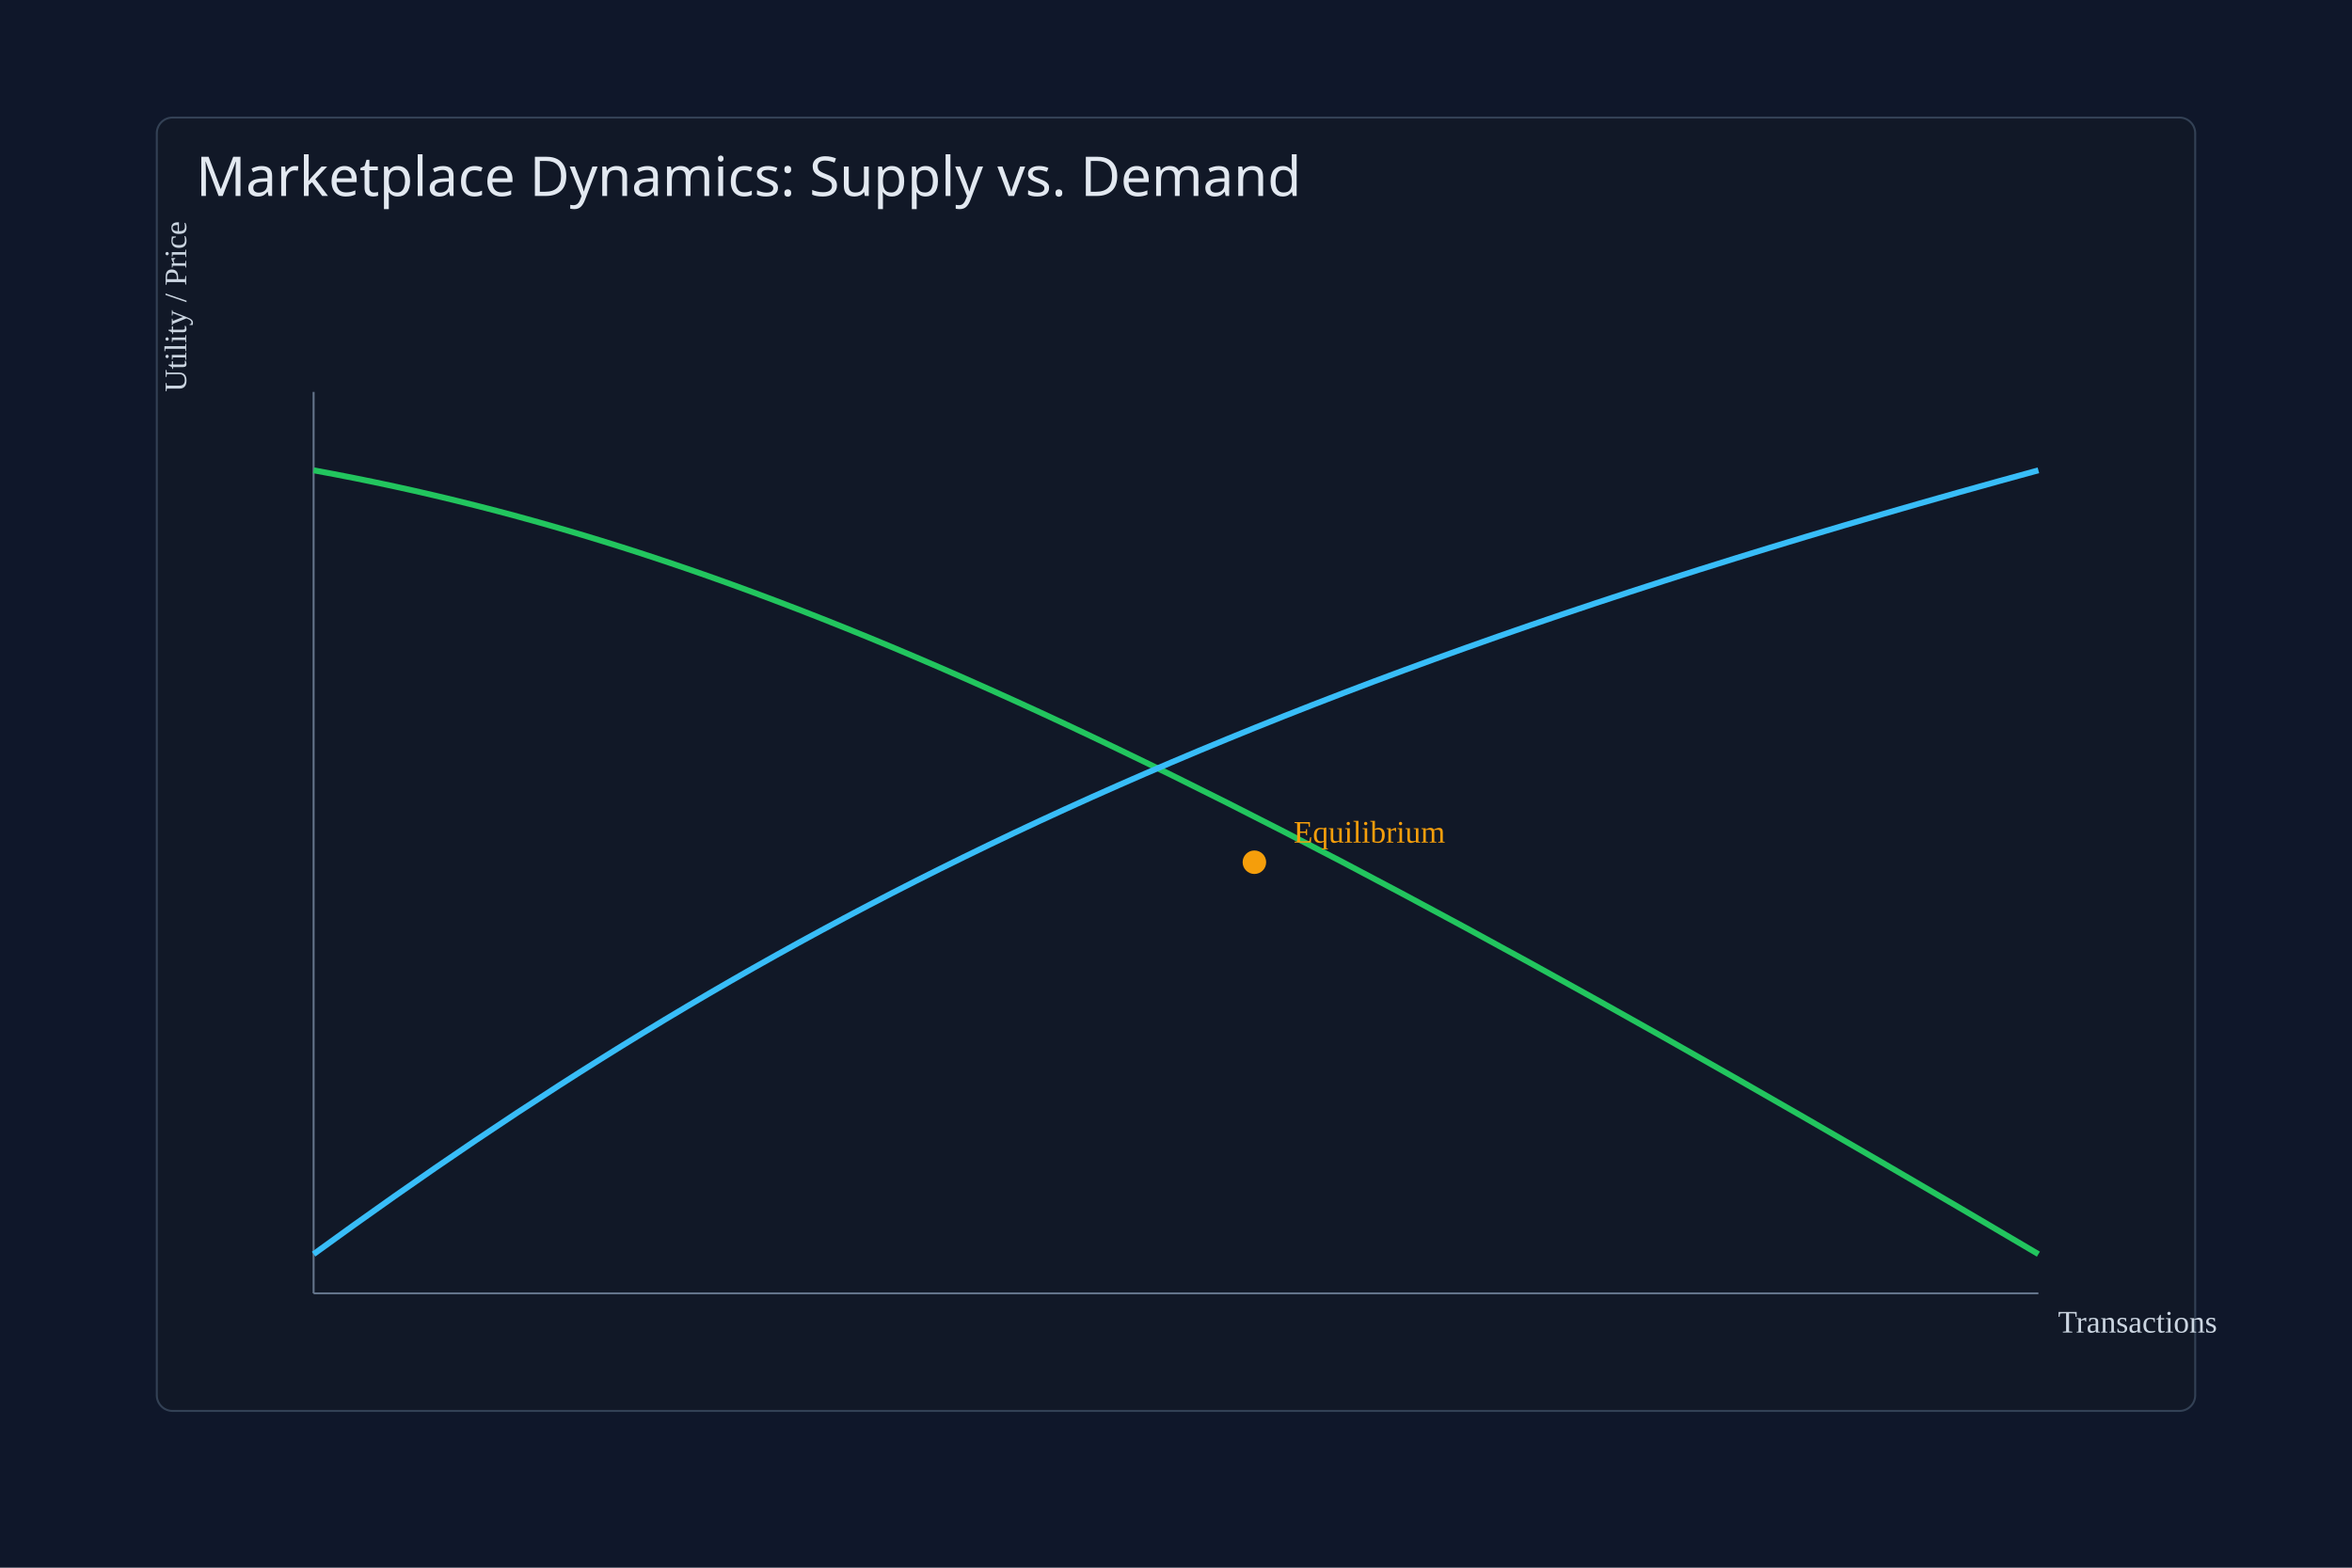
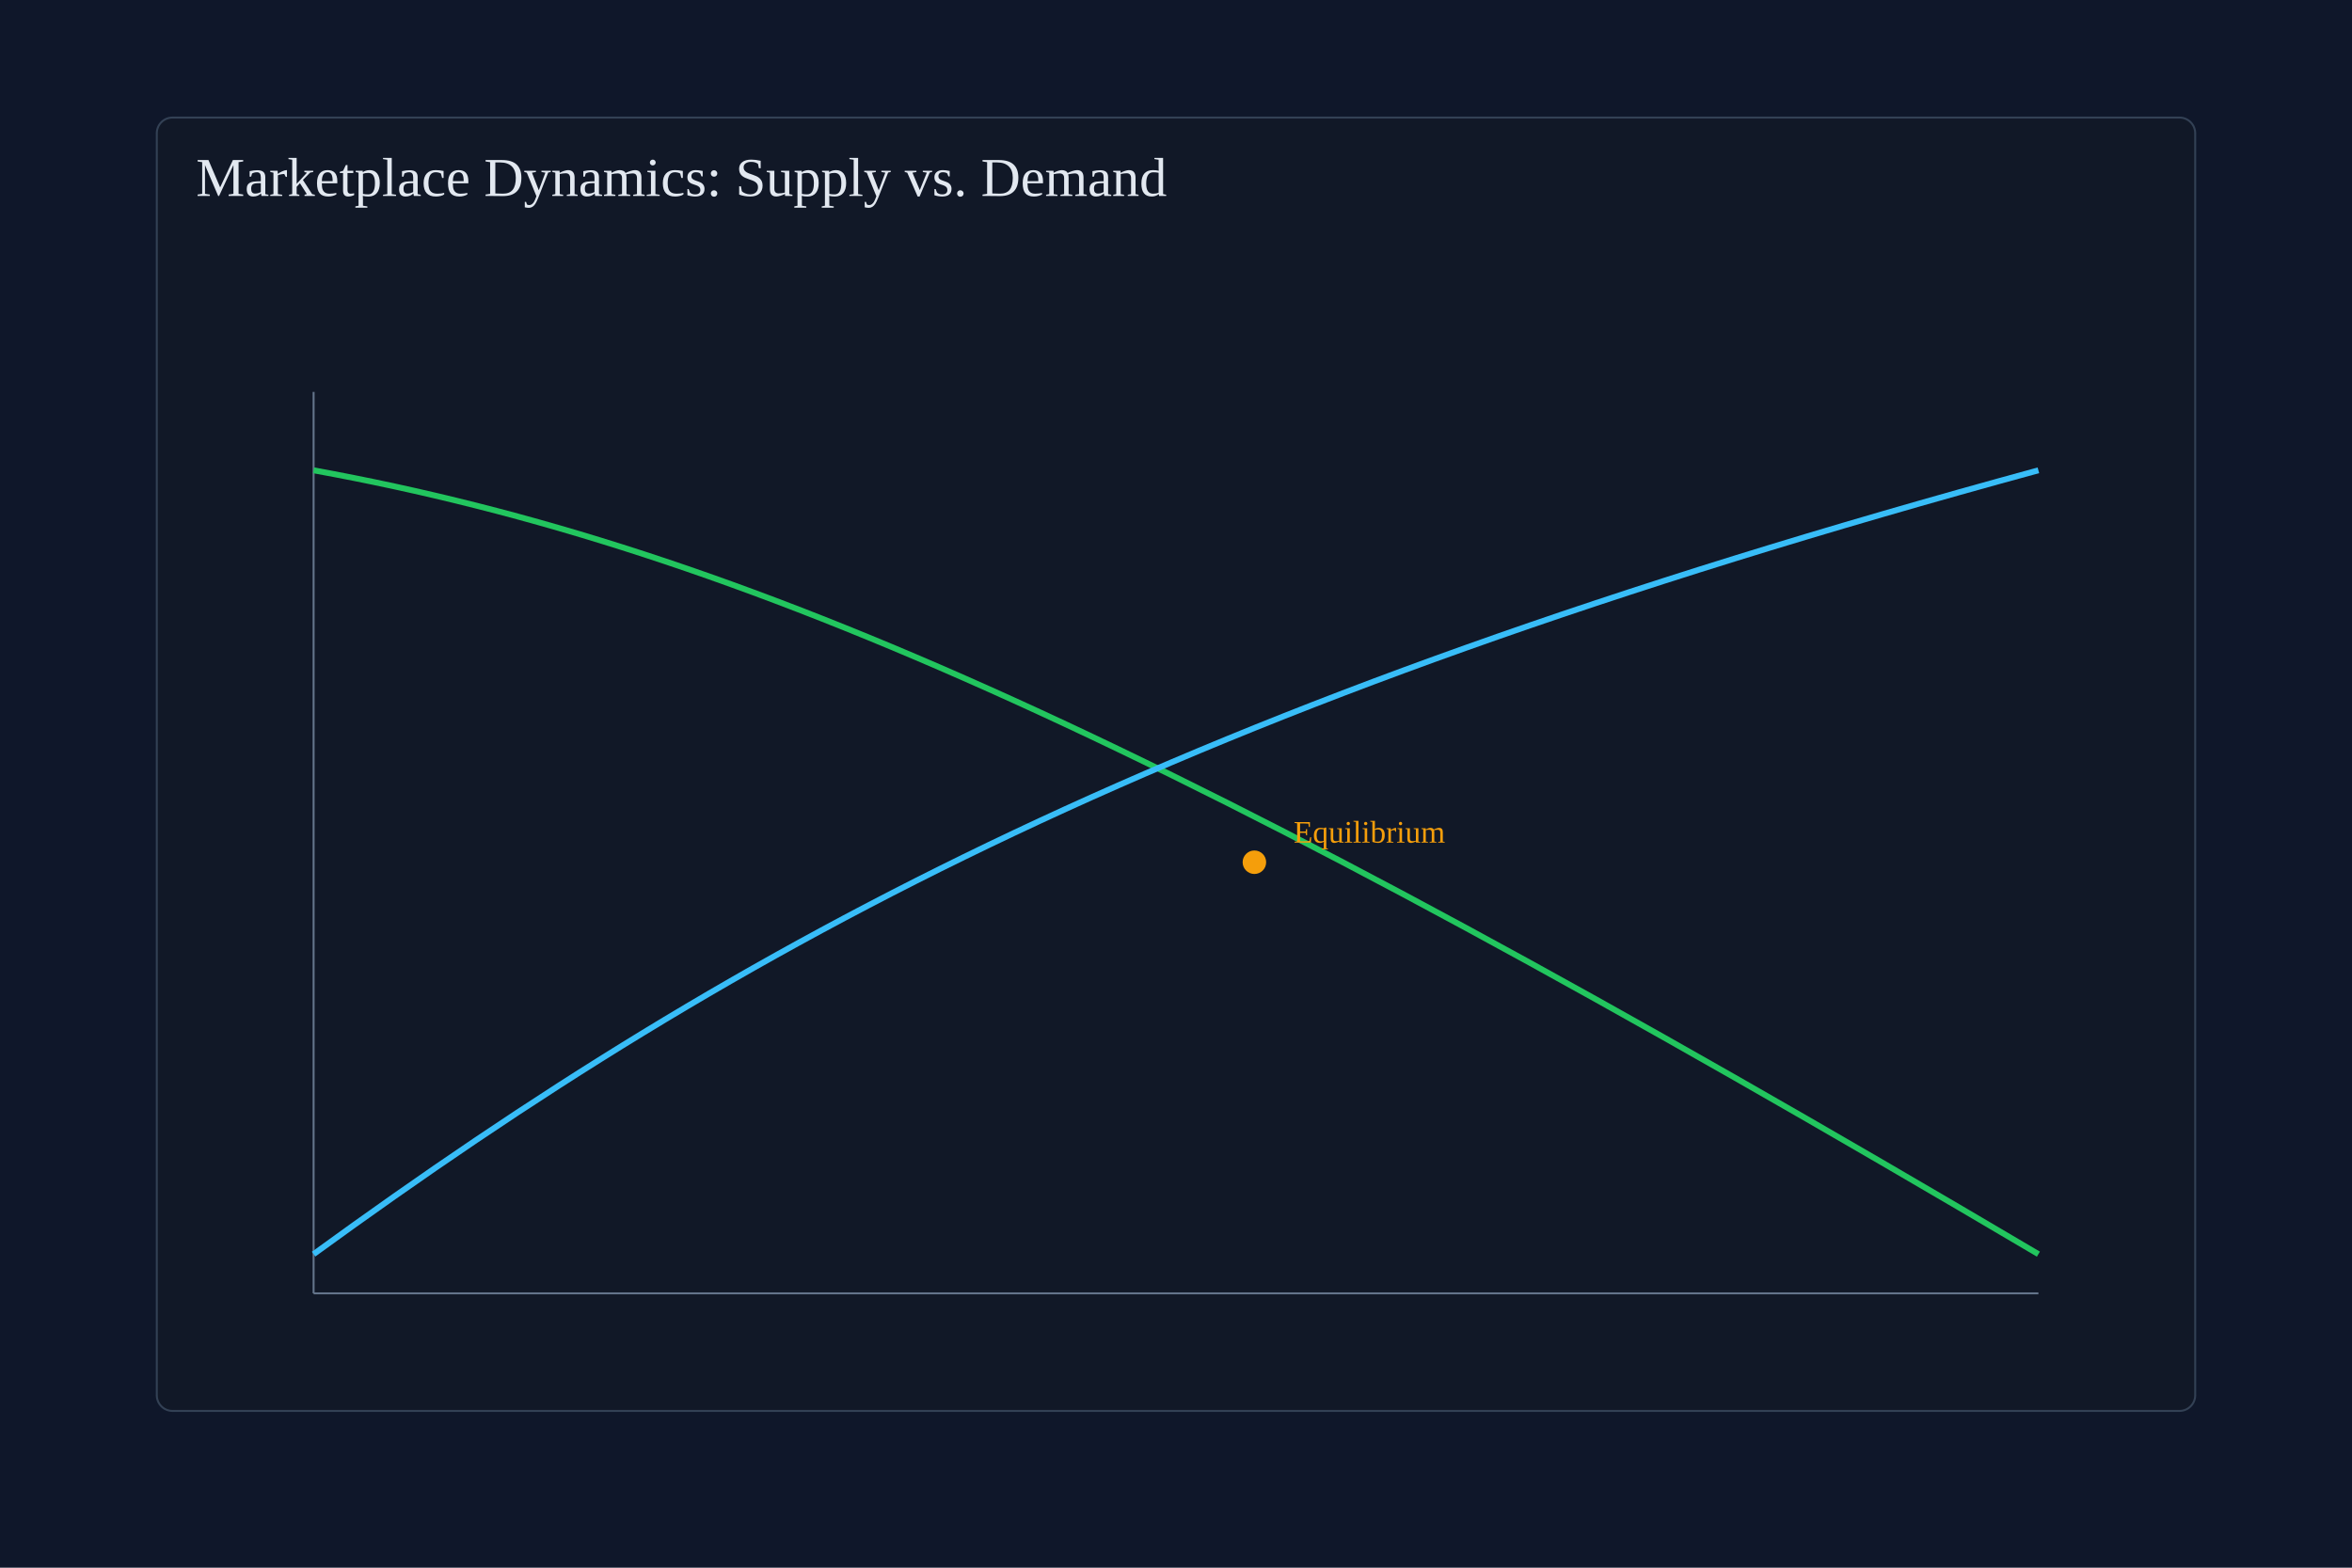
<svg xmlns="http://www.w3.org/2000/svg" width="1200" height="800" viewBox="0 0 1200 800">
  <rect width="100%" height="100%" fill="#0f172a" />
  <g transform="translate(80,60)">
    <rect x="0" y="0" width="1040" height="660" rx="8" fill="#111827" stroke="#334155" />
-     <text x="20" y="40" fill="#e2e8f0" font-size="28" font-family="Geist, sans-serif">Marketplace Dynamics: Supply vs. Demand</text>
+     <text x="20" y="40" fill="#e2e8f0" font-size="28">Marketplace Dynamics: Supply vs. Demand</text>
    <line x1="80" y1="600" x2="960" y2="600" stroke="#64748b" />
    <line x1="80" y1="140" x2="80" y2="600" stroke="#64748b" />
-     <text x="970" y="620" fill="#cbd5e1" font-size="16">Transactions</text>
-     <text x="15" y="140" fill="#cbd5e1" font-size="16" transform="rotate(-90,15,140)">Utility / Price</text>
    <path d="M80,180 C300,220 520,320 960,580" fill="none" stroke="#22c55e" stroke-width="3" />
    <path d="M80,580 C300,420 520,300 960,180" fill="none" stroke="#38bdf8" stroke-width="3" />
    <circle cx="560" cy="380" r="6" fill="#f59e0b" />
    <text x="580" y="370" fill="#f59e0b" font-size="16">Equilibrium</text>
  </g>
</svg>
